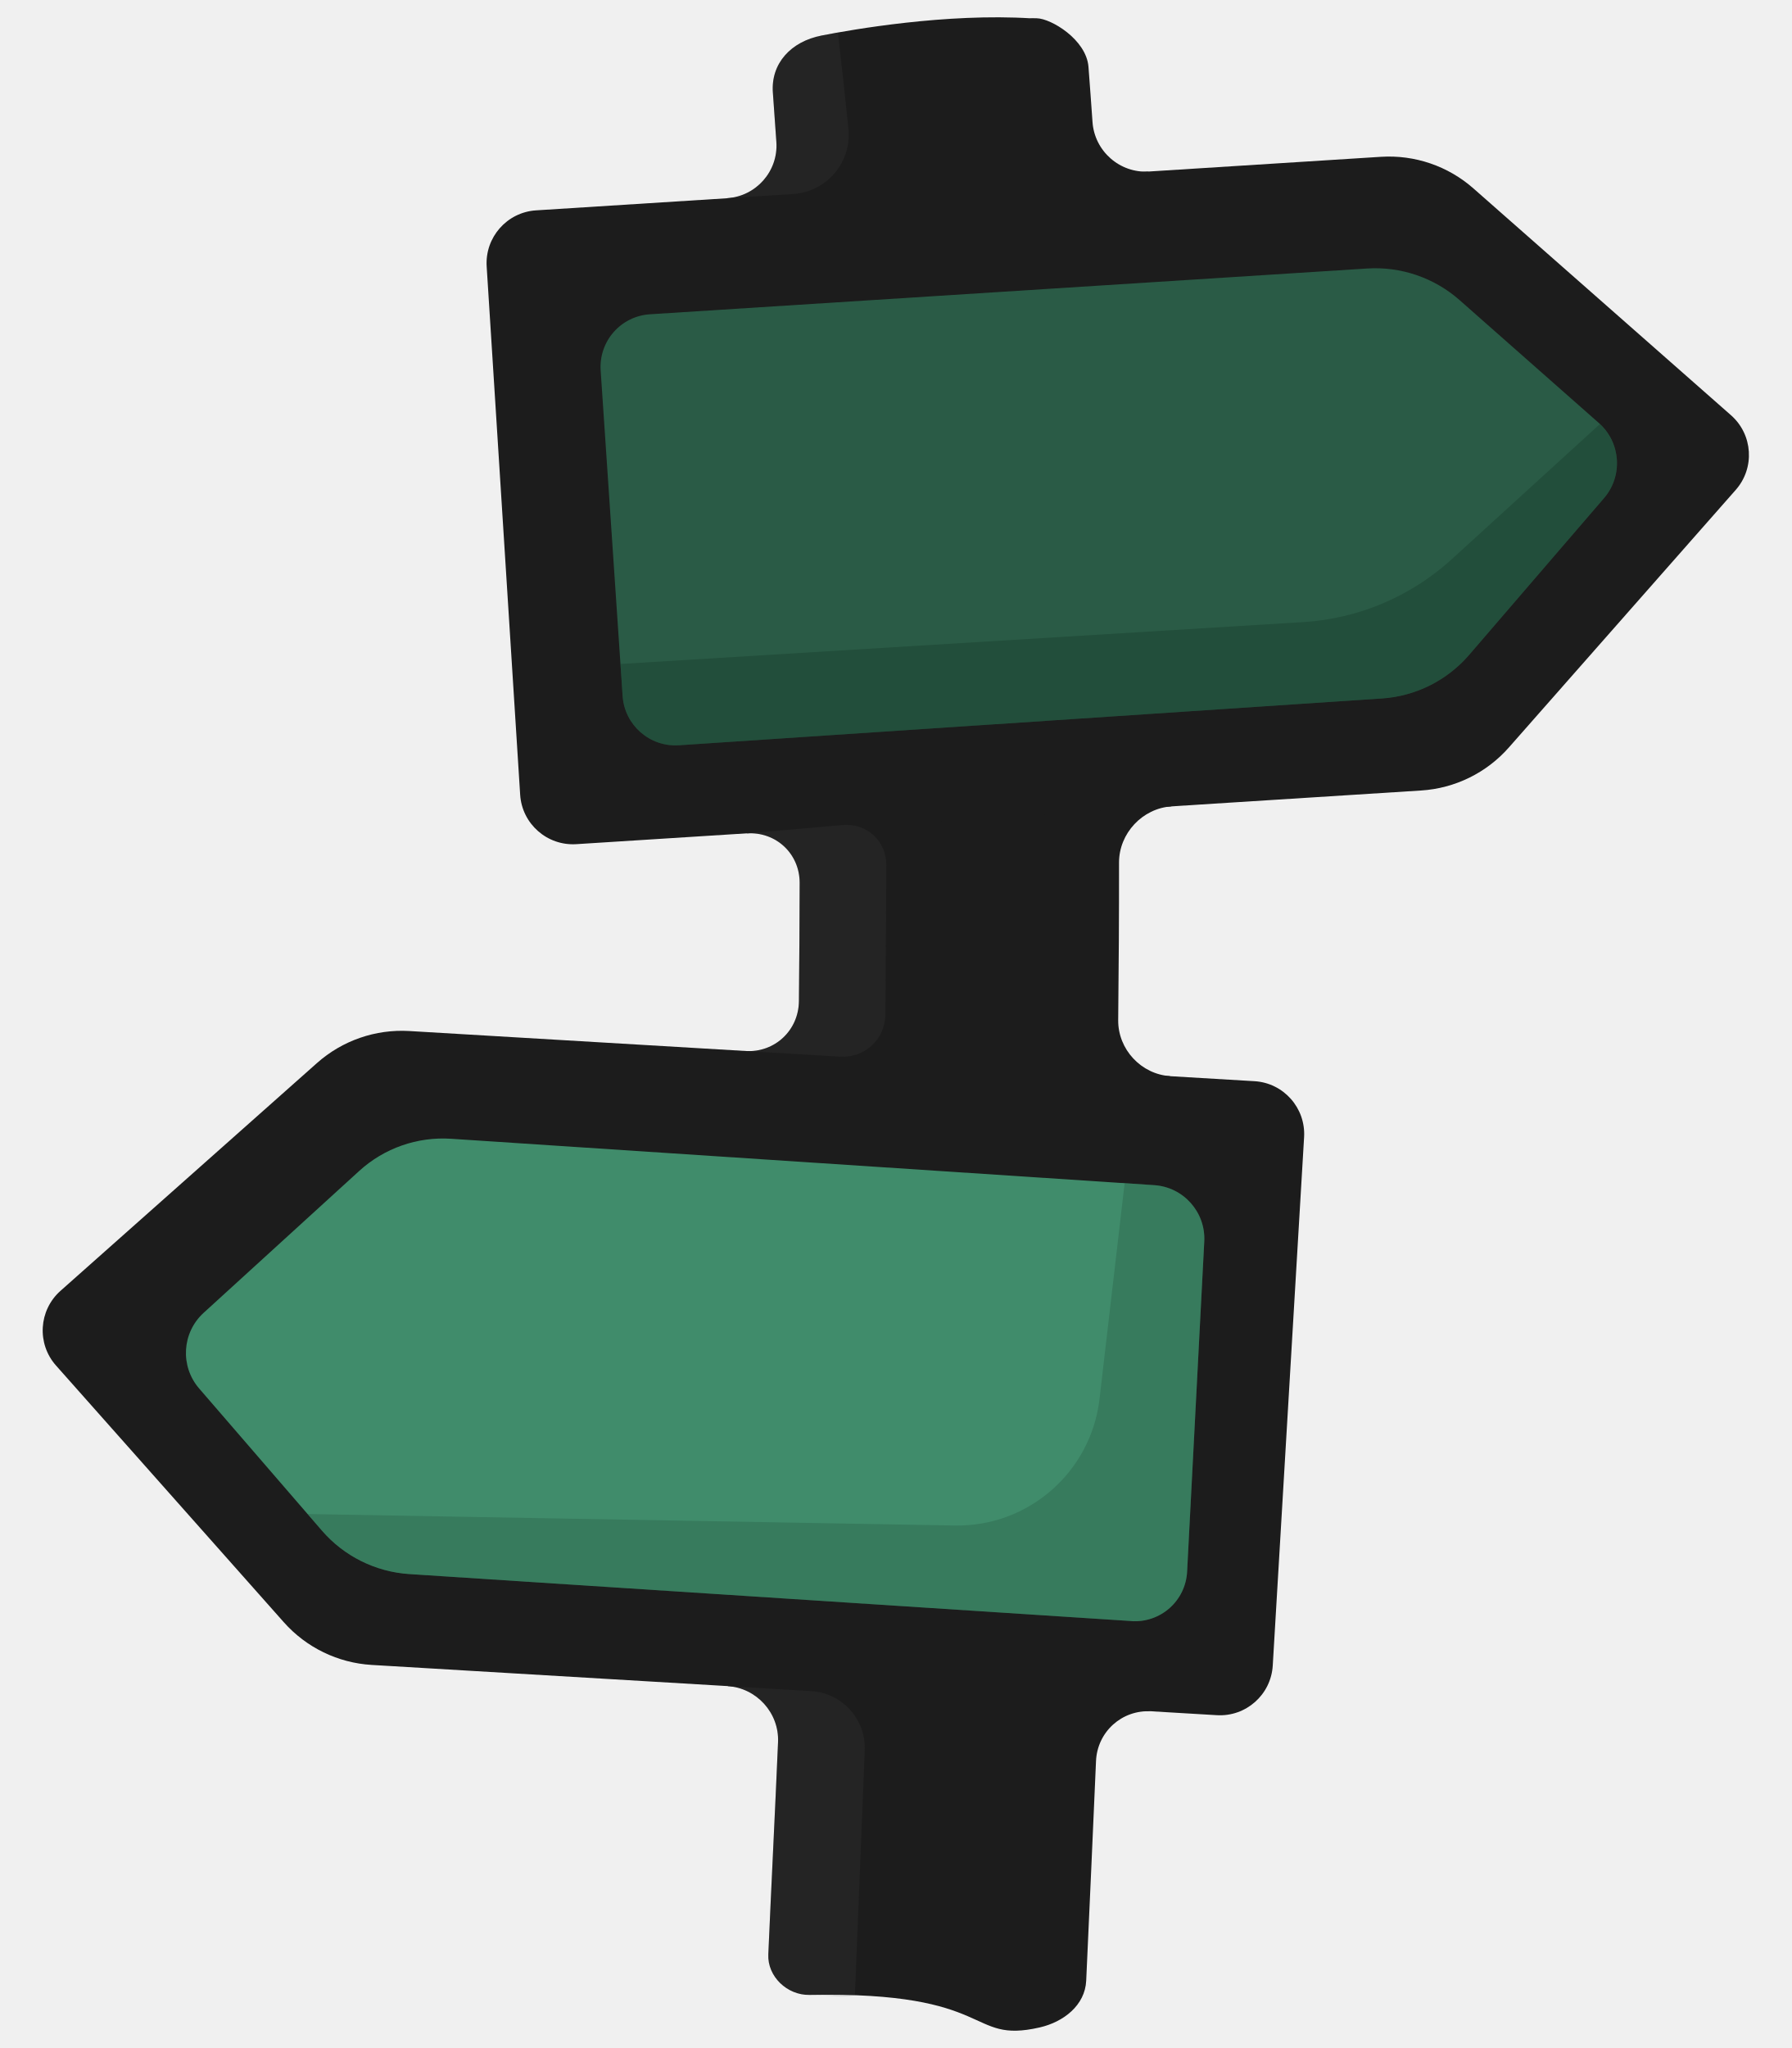
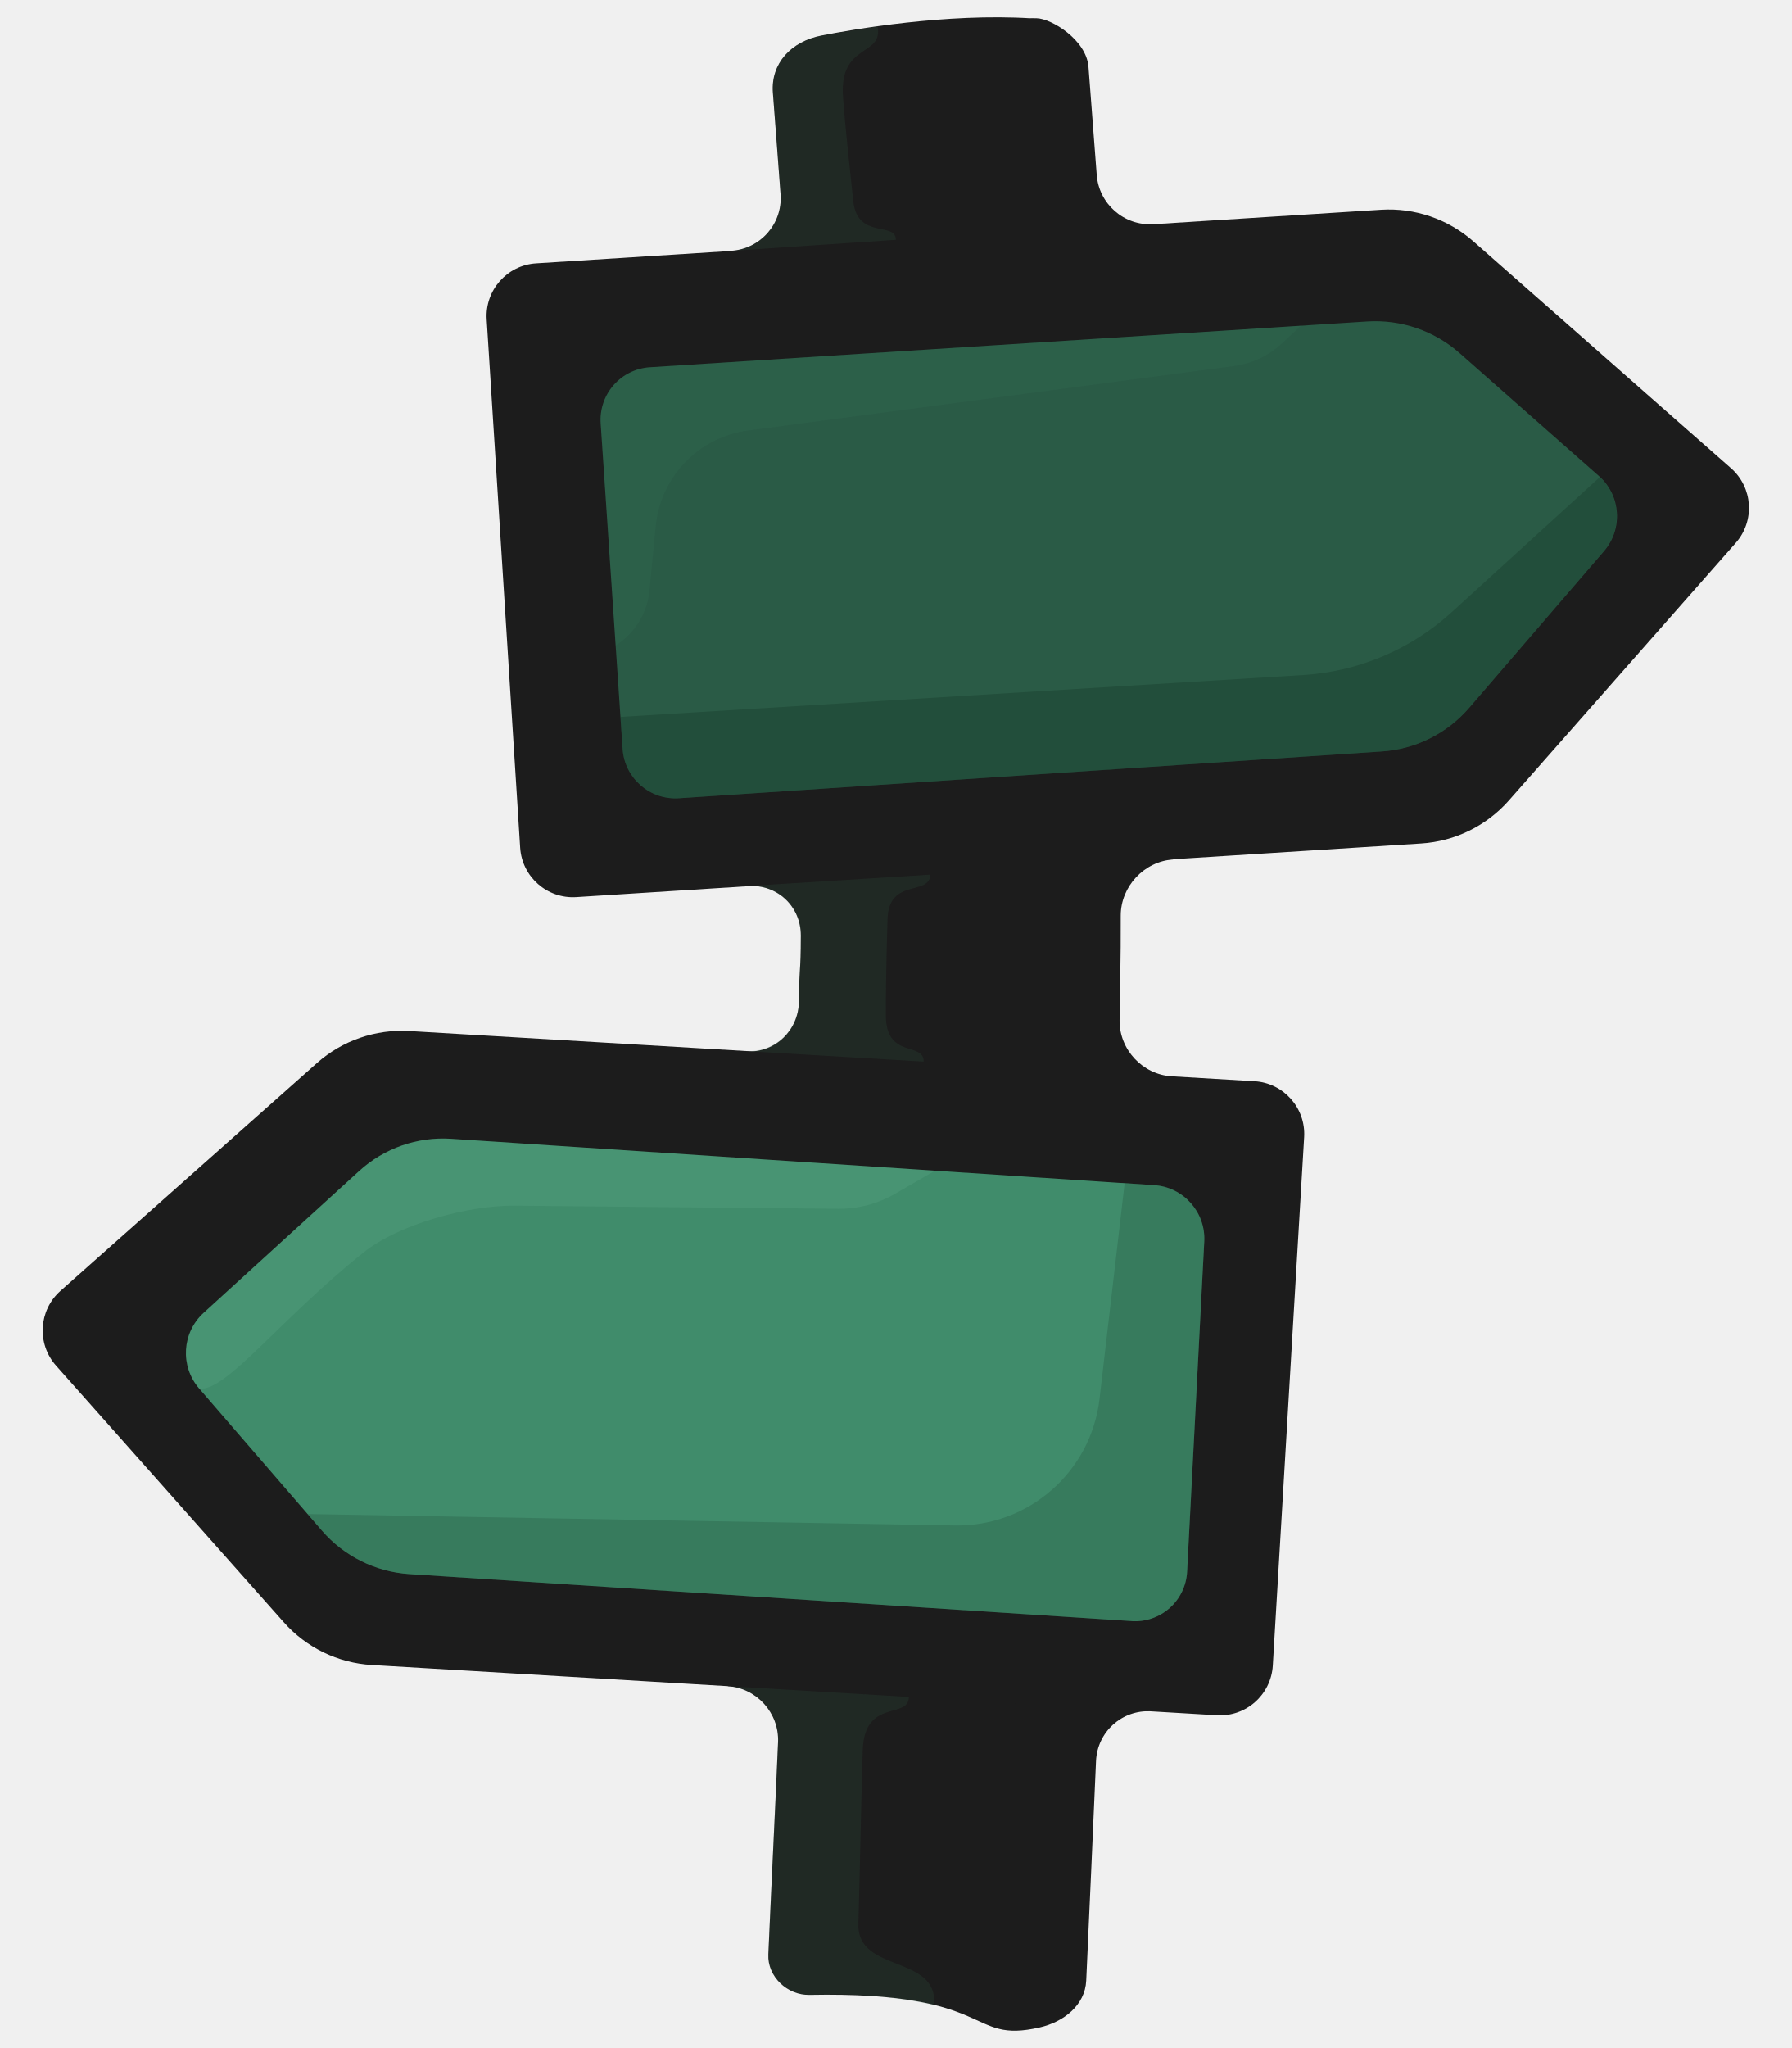
<svg xmlns="http://www.w3.org/2000/svg" width="42" height="48" viewBox="0 0 42 48" version="1.1" id="svg55" shape-rendering="auto">
  <defs id="defs52">
    <filter style="color-interpolation-filters:sRGB" id="filter1" x="-0.116" y="-0.092" width="1.232" height="1.183">
      <feGaussianBlur stdDeviation="1.469" id="feGaussianBlur1" />
    </filter>
  </defs>
  <g id="layer10" style="display:none">
    <path id="rect3-5-5" style="display:inline;opacity:1;mix-blend-mode:normal;fill:#1c1c1c;fill-opacity:0.087;stroke-width:2.765;filter:url(#filter1)" d="m 16.725,6.807 c 7.65e-4,0.11 1.69e-4,0.219 -0.001,0.325 -0.011,0.804 -0.668,1.498 -1.473,1.552 L 12.35,8.876 c -0.829,0.055 -1.48,0.769 -1.453,1.595 l 0.286,8.975 c 0.026,0.826 0.72,1.452 1.549,1.397 l 3.028,-0.2 c 0.66,-0.043 1.18,0.457 1.156,1.118 -0.01,0.289 -0.022,0.577 -0.034,0.865 -0.027,0.647 -0.578,1.14 -1.224,1.101 l -4.439,-0.268 c -0.959,-0.058 -1.9,0.267 -2.615,0.905 l -4.081,3.639 c -0.616,0.55 -0.666,1.498 -0.113,2.117 l 3.664,4.105 c 0.642,0.719 1.541,1.155 2.5,1.213 l 3.387,0.205 c 1.068,0.065 1.849,0.98 1.743,2.045 -0.12,1.197 -0.241,2.393 -0.363,3.589 -0.111,1.09 0.882,1.977 1.978,1.977 l 2.045,0.001 c 1.096,0 1.851,-0.89 1.978,-1.979 0.13,-1.116 0.257,-2.234 0.38,-3.354 0.109,-0.993 1.003,-1.75 2.001,-1.69 l 1.827,0.11 c 0.827,0.05 1.533,-0.579 1.579,-1.406 l 0.482,-8.985 c 0.045,-0.827 -0.59,-1.538 -1.417,-1.588 l -2.185,-0.132 c -0.614,-0.037 -1.086,-0.565 -1.06,-1.179 0.021,-0.499 0.04,-1 0.056,-1.502 0.024,-0.766 0.656,-1.428 1.421,-1.478 l 3.316,-0.219 c 0.961,-0.063 1.871,-0.505 2.529,-1.227 l 3.759,-4.123 c 0.568,-0.623 0.537,-1.572 -0.069,-2.117 L 29.956,8.775 C 29.255,8.143 28.322,7.824 27.361,7.887 L 23.779,8.123 C 23.175,8.162 22.61,7.71 22.503,7.115 22.437,6.743 22.364,6.304 22.305,5.815 22.239,5.264 21.763,4.764 21.205,4.754 19.661,4.728 18.632,5.035 17.566,5.464 17.07,5.664 16.722,6.272 16.725,6.807 Z" transform="matrix(0.7028599,-0.0768553,-0.09188145,0.5456292,17.43021,19.0356)" />
  </g>
-   <g id="layer9" style="display:inline" />
+   <g id="layer9" style="display:inline">
+     <g id="layer1">
+       <path id="path1" style="display:inline;fill:#1c1c1c;fill-opacity:1;stroke-width:3.449" d="m 24.305,0.428 c -0.335,-0.007 -0.083,-0.001 -0.126,0.002 -1.995,-0.126 -4.203,0.262 -4.92,0.402 -0.717,0.14 -1.191,0.654 -1.141,1.337 0.028,0.388 0.155,2.008 0.181,2.394 0.046,0.683 -0.474,1.272 -1.158,1.315 3.554,0.708 6.792,0.284 9.894,-0.625 C 26.352,5.298 25.759,4.778 25.71,4.094 25.679,3.664 25.55,1.999 25.517,1.567 25.467,0.926 24.641,0.435 24.305,0.428 Z M 22.885,19.308 c -1.493,-0.009 -3.196,0.341 -5.349,1.458 0.684,-0.043 1.239,0.475 1.238,1.16 -0.002,0.925 -0.035,0.615 -0.045,1.54 -0.007,0.685 -0.558,1.217 -1.242,1.177 2.825,1.198 6.062,1.598 9.982,0.583 -0.684,-0.041 -1.231,-0.628 -1.223,-1.313 0.013,-1.228 0.029,-1.218 0.027,-2.452 -8.68e-4,-0.685 0.549,-1.274 1.233,-1.318 -1.497,-0.342 -3.305,0.25 -4.61,-0.826 z m -2.135,19.748 c -1.239,-0.013 -2.472,0.122 -3.697,0.463 0.684,0.041 1.216,0.629 1.187,1.313 -0.073,1.708 -0.15,3.187 -0.228,4.973 -0.023,0.521 0.444,0.961 0.966,0.95 4.399,-0.085 3.678,1.154 5.396,0.762 0.561,-0.128 1.064,-0.52 1.09,-1.095 0.079,-1.728 0.156,-3.441 0.23,-5.148 0.03,-0.684 0.607,-1.206 1.291,-1.165 -2.088,-0.595 -4.17,-1.032 -6.236,-1.054 z" />
+     </g>
+     <path style="display:inline;fill:#1c1c1c;stroke:none;stroke-width:0.868;stroke-dasharray:none" d="M 9.596,24.165 C 8.803,24.118 8.024,24.388 7.43,24.915 l -6.013,5.34 c -0.512,0.455 -0.559,1.239 -0.104,1.751 l 5.34,6.016 c 0.527,0.594 1.269,0.954 2.062,1.001 l 19.811,1.178 c 0.684,0.041 1.271,-0.48 1.312,-1.164 l 0.735,-12.384 c 0.041,-0.684 -0.481,-1.271 -1.165,-1.312 l -1.969,-0.117 z" id="rect3-6-7-5" />
+     <path style="display:inline;fill:#408c6b;fill-opacity:1;stroke:none;stroke-width:3.5;stroke-linecap:round;stroke-linejoin:round;stroke-dasharray:none;stroke-opacity:1;paint-order:stroke fill markers" d="M 15.399,9.36 29.055,8.535 a 2.388,2.388 19.27 0 1 1.741,0.609 l 2.637,2.374 a 1.027,1.027 86.232 0 1 0.094,1.43 l -2.582,3.027 a 2.349,2.349 153.531 0 1 -1.647,0.82 L 16.003,17.586 a 1.014,1.014 41.197 0 1 -1.071,-0.938 l -0.458,-6.231 a 0.987,0.987 131.172 0 1 0.925,-1.058 z" id="path14-1" transform="matrix(-1.23062,-0.1549998,0.1549998,-1.23062,44.02669,51.89927)" />
+     <path id="path14-1-8" style="display:inline;opacity:0.107;fill:#8fd6b7;fill-opacity:1;stroke:none;stroke-width:3.5;stroke-linecap:round;stroke-linejoin:round;stroke-dasharray:none;stroke-opacity:1;paint-order:stroke fill markers" d="m 29.299,16.795 c 0.637,-0.038 1.231,-0.334 1.646,-0.82 l 2.583,-3.027 c 0.362,-0.424 0.32,-1.058 -0.095,-1.431 -0.505,-0.012 -1.343,1.481 -2.763,2.941 -0.603,0.62 -1.859,1.133 -2.72,1.233 l -6.072,0.705 a 2.12,2.12 158.062 0 0 -1.039,0.419 l -0.691,0.525 z" transform="matrix(-1.23062,-0.1549998,0.1549998,-1.23062,44.02669,51.89927)" />
+     <path style="display:inline;fill:#1c1c1c;stroke:none;stroke-width:0.868;stroke-dasharray:none" d="m 33.315,19.769 c 0.793,-0.05 1.533,-0.413 2.058,-1.009 l 5.318,-6.036 c 0.453,-0.514 0.403,-1.298 -0.111,-1.75 L 34.541,5.658 C 33.945,5.133 33.165,4.866 32.373,4.916 L 26.936,5.261 17.043,5.888 12.568,6.172 c -0.684,0.043 -1.203,0.633 -1.159,1.316 l 0.785,12.379 c 0.043,0.684 0.633,1.203 1.316,1.159" id="path28" />
+     <path style="display:inline;fill:#2a5b46;fill-opacity:1;stroke:none;stroke-width:3.5;stroke-linecap:round;stroke-linejoin:round;stroke-dasharray:none;stroke-opacity:1;paint-order:stroke fill markers" d="M 15.752,9.695 29.308,8.83 a 2.41,2.41 18.886 0 1 1.748,0.598 l 2.632,2.322 a 1.012,1.012 86.074 0 1 0.097,1.419 L 31.236,16.131 a 2.387,2.387 153.461 0 1 -1.65,0.824 L 16.301,17.839 A 1.001,1.001 41.167 0 1 15.236,16.907 L 14.821,10.756 a 0.996,0.996 131.245 0 1 0.931,-1.061 z" id="path14" transform="matrix(1.240344,0,0,1.240344,-4.302151,-3.417972)" />
+     <path id="path14-2" style="display:inline;fill:#408c6b;fill-opacity:1;stroke:none;stroke-width:4.341;stroke-linecap:round;stroke-linejoin:round;stroke-dasharray:none;stroke-opacity:1;paint-order:stroke fill markers;opacity:0.099" d="M 30.497,7.634 15.235,8.607 c -0.683,0.044 -1.2,0.634 -1.154,1.316 l 0.352,5.203 a 1.712,1.712 120.881 0 0 0.796,-1.331 l 0.142,-1.463 a 2.508,2.508 134.001 0 1 2.166,-2.243 L 28.924,8.579 a 2.05,2.05 154.818 0 0 1.124,-0.528 z" />
+   </g>
  <g id="layer7" style="display:inline">
-     <g id="g1" transform="matrix(1.027605,0,0,1.027605,-3.479985,-0.572734)">
-       <path id="path1" style="display:inline;fill:#1c1c1c;fill-opacity:1;stroke-width:3.356" d="m 27.039,0.974 c -0.326,-0.007 -0.081,-0.001 -0.123,0.002 C 24.975,0.854 22.826,1.231 22.128,1.368 21.431,1.504 20.969,2.004 21.018,2.669 c 0.028,0.378 0.055,0.753 0.08,1.129 0.045,0.665 -0.462,1.238 -1.127,1.28 3.459,0.689 6.61,0.277 9.628,-0.608 C 28.934,4.512 28.357,4.006 28.31,3.341 28.28,2.922 28.251,2.503 28.218,2.082 28.169,1.459 27.365,0.98 27.039,0.974 Z M 25.629,18.146 c -1.453,-0.009 -3.11,0.332 -5.205,1.419 0.665,-0.042 1.206,0.463 1.205,1.129 -0.002,0.9 -0.007,1.799 -0.017,2.699 -0.007,0.667 -0.553,1.176 -1.219,1.136 2.749,1.166 5.88,1.561 9.694,0.573 -0.665,-0.04 -1.198,-0.611 -1.191,-1.278 0.013,-1.195 0.02,-2.392 0.019,-3.593 -8.45e-4,-0.667 0.535,-1.24 1.2,-1.282 -1.457,-0.333 -2.84,-0.793 -4.486,-0.804 z m -2.051,20.418 c -1.206,-0.013 -2.406,0.119 -3.597,0.45 0.665,0.04 1.184,0.612 1.155,1.278 -0.071,1.662 -0.146,3.102 -0.222,4.84 -0.022,0.507 0.432,0.935 0.94,0.925 4.28,-0.083 3.579,1.123 5.251,0.742 0.546,-0.125 1.035,-0.506 1.061,-1.066 0.077,-1.682 0.152,-3.349 0.224,-5.01 0.029,-0.666 0.591,-1.174 1.257,-1.134 -2.032,-0.579 -4.058,-1.004 -6.068,-1.025 z" />
-       <path style="display:inline;fill:#1c1c1c;stroke:none;stroke-width:0.845;stroke-dasharray:none" d="m 12.725,24.073 c -0.771,-0.046 -1.53,0.217 -2.107,0.73 l -5.852,5.196 c -0.498,0.443 -0.544,1.206 -0.101,1.704 l 5.196,5.854 c 0.513,0.578 1.235,0.928 2.006,0.974 l 19.279,1.146 c 0.665,0.04 1.237,-0.468 1.276,-1.133 l 0.715,-12.051 c 0.039,-0.665 -0.468,-1.237 -1.133,-1.276 l -1.916,-0.114 z" id="rect3-6-7-5" />
-       <path style="display:inline;fill:#408c6b;fill-opacity:1;stroke:none;stroke-width:3.5;stroke-linecap:round;stroke-linejoin:round;stroke-dasharray:none;stroke-opacity:1;paint-order:stroke fill markers" d="M 15.399,9.36 29.055,8.535 a 2.388,2.388 19.27 0 1 1.741,0.609 l 2.637,2.374 a 1.027,1.027 86.232 0 1 0.094,1.43 l -2.582,3.027 a 2.349,2.349 153.531 0 1 -1.647,0.82 L 16.003,17.586 a 1.014,1.014 41.197 0 1 -1.071,-0.938 l -0.458,-6.231 a 0.987,0.987 131.172 0 1 0.925,-1.058 z" id="path14-1" transform="matrix(-1.197562,-0.1508361,0.1508361,-1.197562,46.2305,51.06244)" />
-       <path style="display:inline;fill:#1c1c1c;stroke:none;stroke-width:0.845;stroke-dasharray:none" d="m 35.807,18.587 c 0.771,-0.049 1.492,-0.402 2.002,-0.982 l 5.175,-5.874 c 0.441,-0.5 0.392,-1.263 -0.108,-1.703 L 37,4.855 C 36.42,4.344 35.661,4.085 34.889,4.134 l -5.29,0.335 -9.628,0.61 -4.354,0.276 c -0.665,0.042 -1.17,0.616 -1.128,1.281 l 0.764,12.047 c 0.042,0.665 0.616,1.17 1.281,1.128" id="path28" />
-       <path style="display:inline;fill:#2a5b46;fill-opacity:1;stroke:none;stroke-width:3.5;stroke-linecap:round;stroke-linejoin:round;stroke-dasharray:none;stroke-opacity:1;paint-order:stroke fill markers" d="M 15.752,9.695 29.308,8.83 a 2.41,2.41 18.886 0 1 1.748,0.598 l 2.632,2.322 a 1.012,1.012 86.074 0 1 0.097,1.419 L 31.236,16.131 a 2.387,2.387 153.461 0 1 -1.65,0.824 L 16.301,17.839 A 1.001,1.001 41.167 0 1 15.236,16.907 L 14.821,10.756 a 0.996,0.996 131.245 0 1 0.931,-1.061 z" id="path14" transform="matrix(1.207024,0,0,1.207024,-0.8000804,-3.976721)" />
-       <path id="path1-36" style="display:inline;fill:#575757;fill-opacity:0.147;stroke-width:2.781" d="m 40.096,4.289 c -0.103,0.018 -0.239,0.041 -0.309,0.055 -0.578,0.113 -0.96,0.527 -0.92,1.078 0.023,0.313 0.045,0.624 0.066,0.936 C 38.971,6.908 38.551,7.383 38,7.418 l 1.24,-0.078 c 0.645,-0.041 1.121,-0.596 1.055,-1.239 C 40.233,5.497 40.167,4.894 40.096,4.289 Z M 38.375,19.42 c 0.551,-0.035 0.999,0.383 0.998,0.936 -0.001,0.745 -0.006,1.491 -0.014,2.236 -0.006,0.552 -0.458,0.974 -1.01,0.941 l 1.788,0.106 c 0.47,0.028 0.854,-0.331 0.858,-0.802 0.007,-0.932 0.013,-2.06 0.017,-2.812 0.002,-0.461 -0.369,-0.803 -0.828,-0.763 z m -0.367,16.113 c 0.551,0.033 0.981,0.507 0.957,1.059 -0.059,1.377 -0.121,2.57 -0.184,4.01 -0.018,0.42 0.358,0.769 0.779,0.766 0.336,-0.003 0.592,0.068 0.858,0.006 0.058,-1.468 0.125,-3.101 0.186,-4.632 0.023,-0.581 -0.429,-1.08 -1.009,-1.114 z" transform="matrix(1.207024,0,0,1.207024,-25.89559,-3.875483)" />
-       <path id="path14-1-7" clip-path="none" mask="none" style="display:inline;fill:#1a4231;fill-opacity:0.231;stroke:none;stroke-width:4.225;stroke-linecap:round;stroke-linejoin:round;stroke-dasharray:none;stroke-opacity:1;paint-order:stroke fill markers" d="m 29.043,27.543 -0.573,4.922 a 3.265,3.265 0 0 1 -3.3,2.886 l -14.765,-0.262 0.325,0.377 a 2.882,2.882 0 0 0 1.992,0.992 l 16.479,1.073 a 1.191,1.191 0 0 0 1.268,-1.127 l 0.391,-7.532 a 1.224,1.224 0 0 0 -1.141,-1.285 z" />
-       <path id="path14-11" clip-path="none" style="display:inline;fill:#133426;fill-opacity:0.326;stroke:none;stroke-width:4.225;stroke-linecap:round;stroke-linejoin:round;stroke-dasharray:none;stroke-opacity:1;paint-order:stroke fill markers" d="m 39.885,10.229 -3.378,3.081 a 5.537,5.537 0 0 1 -3.39,1.436 l -15.576,0.955 0.05,0.731 a 1.208,1.208 0 0 0 1.285,1.125 L 34.911,16.488 A 2.881,2.881 0 0 0 36.903,15.493 l 3.076,-3.574 a 1.222,1.222 0 0 0 -0.094,-1.69 z" />
-     </g>
+     <path id="path1-36" style="display:none;fill:#575757;fill-opacity:0.264;stroke-width:2.781" d="m 40.096,4.289 c -0.103,0.018 -0.239,0.041 -0.309,0.055 -0.578,0.113 -0.96,0.527 -0.92,1.078 0.023,0.313 0.125,1.619 0.146,1.93 0.037,0.551 -0.382,1.026 -0.934,1.061 l 1.24,-0.078 C 39.965,8.294 40.44,7.739 40.38,7.095 40.288,6.121 40.176,4.971 40.096,4.289 Z M 38.397,20.415 c 0.551,-0.035 0.999,0.383 0.998,0.936 -0.001,0.745 -0.028,0.496 -0.036,1.241 -0.006,0.552 -0.458,0.974 -1.01,0.941 l 1.788,0.106 c 0.47,0.028 0.854,-0.331 0.861,-0.802 0.009,-0.651 0.019,-1.316 0.027,-1.817 0.007,-0.461 -0.359,-0.803 -0.818,-0.763 z m -0.39,15.118 c 0.551,0.033 0.981,0.507 0.957,1.059 -0.059,1.377 -0.121,2.57 -0.184,4.01 -0.018,0.42 0.358,0.769 0.779,0.766 0.336,-0.003 0.592,0.068 0.858,0.006 0.058,-1.468 0.125,-3.101 0.186,-4.632 0.023,-0.581 -0.429,-1.08 -1.009,-1.114 z" transform="matrix(1.240344,0,0,1.240344,-30.09041,-4.555199)" />
+     <path id="path14-1-7" clip-path="none" mask="none" style="display:inline;fill:#1a4231;fill-opacity:0.231;stroke:none;stroke-width:4.341;stroke-linecap:round;stroke-linejoin:round;stroke-dasharray:none;stroke-opacity:1;paint-order:stroke fill markers" d="M 26.365,27.73 25.776,32.788 a 3.355,3.355 0 0 1 -3.392,2.965 L 7.212,35.485 7.546,35.872 a 2.961,2.961 0 0 0 2.047,1.02 l 16.934,1.102 a 1.224,1.224 0 0 0 1.303,-1.158 l 0.402,-7.74 a 1.258,1.258 0 0 0 -1.173,-1.32 z" />
+     <path id="path14-11" clip-path="none" style="display:inline;fill:#133426;fill-opacity:0.326;stroke:none;stroke-width:4.341;stroke-linecap:round;stroke-linejoin:round;stroke-dasharray:none;stroke-opacity:1;paint-order:stroke fill markers" d="m 37.506,11.18 -3.472,3.166 a 5.69,5.69 0 0 1 -3.484,1.475 l -16.006,0.981 0.051,0.751 a 1.242,1.242 0 0 0 1.32,1.156 l 16.478,-1.097 a 2.96,2.96 0 0 0 2.047,-1.022 l 3.161,-3.673 a 1.255,1.255 0 0 0 -0.097,-1.737 z" />
+     <path id="path2" style="display:inline;fill:#315e47;fill-opacity:0.206;stroke-width:2.781" d="m 40.846,4.169 c -0.103,0.018 -0.988,0.162 -1.058,0.175 -0.578,0.113 -0.96,0.527 -0.92,1.078 0.023,0.313 0.125,1.619 0.146,1.93 0.037,0.551 -0.382,1.026 -0.934,1.061 l 3.111,-0.209 c 0,-0.354 -0.734,0.003 -0.806,-0.742 -0.036,-0.372 -0.149,-1.329 -0.193,-1.968 -0.07,-1.015 0.767,-0.749 0.654,-1.325 z M 38.397,20.415 c 0.551,-0.035 0.999,0.383 0.998,0.936 -0.001,0.745 -0.028,0.496 -0.036,1.241 -0.006,0.552 -0.458,0.974 -1.01,0.941 1.363,0.081 2.005,0.118 3.368,0.199 0.003,-0.382 -0.713,-0.042 -0.715,-0.876 -0.001,-0.833 0.032,-1.809 0.032,-1.809 0.019,-0.797 0.794,-0.433 0.808,-0.847 -1.464,0.093 -1.918,0.12 -3.445,0.215 z m -0.39,15.118 c 0.59,0.035 0.981,0.507 0.957,1.059 -0.059,1.377 -0.121,2.57 -0.184,4.01 -0.018,0.42 0.358,0.769 0.779,0.766 0.336,-0.003 1.088,-0.072 2.356,0.19 0.08,-0.954 -1.46,-0.601 -1.432,-1.528 0.028,-0.927 0.063,-2.817 0.083,-3.301 0.039,-0.968 0.869,-0.564 0.871,-0.991 z" transform="matrix(1.240344,0,0,1.240344,-30.09041,-4.555199)" />
  </g>
  <g id="layer3" style="display:none">
    <circle style="opacity:0.594;fill:none;stroke:#cec3ff;stroke-width:0.1;stroke-linecap:round;stroke-linejoin:round;stroke-miterlimit:4;stroke-dasharray:none;stroke-dashoffset:0;stroke-opacity:1;image-rendering:auto;stop-color:#000000" id="path1371" cx="24" cy="24" r="24" />
    <ellipse style="display:inline;opacity:0.25;fill:none;stroke:#cec3ff;stroke-width:0.1;stroke-linecap:round;stroke-linejoin:round;stroke-miterlimit:4;stroke-dasharray:none;stroke-dashoffset:0;stroke-opacity:1;stop-color:#000000" id="path1371-7" cx="24" cy="24" rx="16.501" ry="16.5" />
    <ellipse style="display:inline;opacity:0.594;fill:none;stroke:#b3a3ff;stroke-width:0.19;stroke-linecap:round;stroke-linejoin:round;stroke-miterlimit:4;stroke-dasharray:none;stroke-dashoffset:0;stroke-opacity:1;stop-color:#000000" id="path1371-3" cx="24" cy="24" rx="19.5" ry="19.495" />
    <path style="opacity:0.594;fill:none;stroke:#b3a3ff;stroke-width:0.1;stroke-linecap:round;stroke-linejoin:round;stroke-miterlimit:4;stroke-dasharray:none;stroke-dashoffset:0;stroke-opacity:1;stop-color:#000000" d="M 0,0 C 48,48 48,48 48,48" id="path3612" />
    <path style="opacity:0.594;fill:none;stroke:#b3a3ff;stroke-width:0.1;stroke-linecap:round;stroke-linejoin:round;stroke-miterlimit:4;stroke-dasharray:none;stroke-dashoffset:0;stroke-opacity:1;stop-color:#000000" d="M 48,0 C 0,48 0,48 0,48" id="path3614" />
  </g>
  <g id="layer4" style="display:none">
    <path id="rect4286" style="opacity:1;fill:#ecf8e3;fill-opacity:1;stroke:none;stroke-width:0.2;stroke-linecap:round;stroke-linejoin:round;stroke-miterlimit:4;stroke-dasharray:none;stroke-dashoffset:0;stroke-opacity:1;stop-color:#000000" d="M 0,0 V 48 H 48 V 0 Z M 24,4.505 C 35.017,4.505 43.5,12.983 43.5,24 43.5,35.017 35.017,43.495 24,43.495 12.983,43.495 4.5,35.017 4.5,24 4.5,12.983 12.983,4.505 24,4.505 Z" />
  </g>
-   <g id="layer2" style="display:inline" />
+   <g id="layer2" style="display:inline">
+     <rect style="display:inline;fill:#ffffff;fill-opacity:0.571;stroke:none;stroke-width:1.7;stroke-linecap:round;stroke-linejoin:round;stroke-dasharray:none;stroke-opacity:1" id="rect12" width="51.314" height="52.854" x="-105.193" y="78.74" rx="0.56" ry="1.416" />
+     <path id="rect3-1" style="display:inline;fill:#1c1c1c;stroke-width:2.765" d="m -56.512,20.881 2.044,-0.036 c 1.096,-0.02 1.888,0.854 2.013,1.942 1.415,12.245 0.5,23.428 -0.593,34.528 -0.107,1.09 -0.846,1.993 -1.941,2.013 l -2.044,0.036 c -1.096,0.019 -2.104,-0.85 -2.013,-1.942 0.927,-11.142 1.937,-22.234 0.593,-34.528 -0.119,-1.089 0.846,-1.993 1.941,-2.013 z" />
+     <path style="display:inline;fill:#1c1c1c;fill-opacity:1;stroke:none;stroke-width:2.781;-inkscape-stroke:none" d="m 13.5,20 h 15 a 3.621,3.621 157.5 0 0 2.561,-1.061 l 3.879,-3.879 a 1.5,1.5 90 0 0 0,-2.121 L 31.061,9.061 A 3.621,3.621 22.5 0 0 28.5,8 h -15 A 1.5,1.5 135 0 0 12,9.5 v 9 a 1.5,1.5 45 0 0 1.5,1.5 z" id="path1-0" transform="matrix(0.9993298,-0.08382873,0.04995546,0.9964802,-76.51923,18.24105)" />
+     <path id="path8-6" style="display:inline;fill:#2a5b46;fill-opacity:1;stroke:none;stroke-width:2.781;-inkscape-stroke:none" d="m 13.414,11.489 c 0.003,1.982 0.006,3.965 0.009,5.947 8.16e-4,0.552 0.447,0.961 0.998,0.914 4.228,-0.361 8.462,-0.68 12.686,-1.072 0.55,-0.051 1.443,-0.223 1.864,-0.575 0.351,-0.292 0.648,-0.662 0.95,-1.021 0.355,-0.421 0.987,-1.055 1.362,-1.46 l 0.697,-0.752 c 0.375,-0.405 0.341,-1.026 -0.066,-1.399 -0.747,-0.684 -1.477,-1.393 -2.249,-2.044 -0.42,-0.355 -1.215,-0.754 -1.765,-0.752 -0.453,0.002 -0.914,0.069 -1.372,0.125 -0.547,0.067 -1.441,0.113 -1.992,0.159 L 14.409,10.406 c -0.55,0.046 -0.996,0.531 -0.995,1.083 z" transform="matrix(1,0,0.07764255,1,-76.32459,16.2231)" />
+     <path style="display:inline;fill:#1c1c1c;fill-opacity:1;stroke:none;stroke-width:2.781;-inkscape-stroke:none" d="m 13.5,20 h 15 a 3.621,3.621 157.5 0 0 2.561,-1.061 l 3.879,-3.879 a 1.5,1.5 90 0 0 0,-2.121 L 31.061,9.061 A 3.621,3.621 22.5 0 0 28.5,8 h -15 A 1.5,1.5 135 0 0 12,9.5 v 9 a 1.5,1.5 45 0 0 1.5,1.5 z" id="path1-7-32" transform="matrix(-0.9993972,-0.04242739,0.03541783,-0.9990995,-35.72102,60.87297)" />
+     <path id="path1-7-3-0" style="display:inline;fill:#408c6b;fill-opacity:1;stroke:none;stroke-width:2.781;-inkscape-stroke:none" d="m 26.413,24.514 c -2.897,-0.25 -7.082,-0.346 -10.727,-0.438 -1.104,-0.028 -2.901,0.223 -3.645,1.008 -0.453,0.478 -1.505,1.448 -2.303,2.211 -0.292,0.279 0.101,1.142 0.857,1.947 0.346,0.369 0.691,0.738 1.042,1.1 0.767,0.791 2.298,1.709 3.392,1.71 0.749,8.03e-4 2.251,0.087 3.354,0.133 l 8.015,0.34 a 1.918,1.918 136.224 0 0 1.999,-1.915 l 0.001,-3.863 c 4e-4,-1.105 -0.885,-2.137 -1.985,-2.232 z" transform="matrix(1,0,-0.0424376,1,-76.13722,17.49806)" />
+     <g id="g7" transform="translate(-165.7646,-107.6796)" style="display:inline">
+       <path id="rect3-6-7-5-6" style="display:inline;fill:#1c1c1c;stroke-width:2.781" d="m 111.742,78.778 -5.959,0.484 c 0.079,0.985 0.146,1.96 0.207,2.932 l -5.604,0.355 0.76,11.977 5.219,-0.332 c 0.004,1.412 -0.006,2.824 -0.025,4.236 l -8.35,-0.496 -6.344,5.633 5.633,6.346 8.719,0.518 c -0.081,2.086 -0.167,4.19 -0.256,6.348 h 6 c 0.093,-2.017 0.183,-4.009 0.268,-5.99 l 3.238,0.193 0.711,-11.98 -3.584,-0.213 c 0.023,-1.653 0.034,-3.311 0.023,-4.977 l 6.711,-0.426 5.609,-6.367 -6.369,-5.607 -6.379,0.404 c -0.068,-1.006 -0.141,-2.016 -0.229,-3.037 z" />
+     </g>
+     <g id="g8" transform="translate(-223.4056,65.73333)" style="display:inline">
+       <path id="rect3-6-7-5-0" style="display:inline;fill:#1c1c1c;stroke-width:2.781" d="m 124.423,-47.009 5.959,-0.484 c 1.134,13.306 0.593,25.204 0,38 h -6 c 0.537,-13.113 1.07,-24.673 0.041,-37.516 z" />
+       <path style="display:inline;fill:#1c1c1c;fill-opacity:1;stroke:none;stroke-width:2.781;-inkscape-stroke:none" d="m 119.785,-31.745 17.964,-1.139 5.608,-6.368 -6.368,-5.608 -17.964,1.139 z" id="path1-2-6-7" />
+       <path style="display:inline;fill:#1c1c1c;fill-opacity:1;stroke:none;stroke-width:2.781;-inkscape-stroke:none" d="m 134.599,-27.27 -17.968,-1.067 -6.345,5.634 5.634,6.345 17.968,1.067 z" id="path1-7-6-5-8" />
+     </g>
+     <path id="rect3-6-7-5-2" style="display:inline;fill:#8fd6b7;stroke:#1c1c1c;stroke-width:1.7;stroke-linecap:round;stroke-linejoin:round;stroke-dasharray:none;stroke-opacity:1" d="m -83.469,86.795 5.959,-0.484 c 1.134,13.306 0.593,25.204 0,38 h -6 c 0.537,-13.113 1.07,-24.673 0.041,-37.516 z" />
+     <path style="display:inline;fill:#2a5b46;fill-opacity:1;stroke:#1c1c1c;stroke-width:1.7;stroke-linecap:round;stroke-linejoin:round;stroke-dasharray:none;stroke-opacity:1" d="m -86.643,101.218 15.659,-0.993 4.889,-5.551 -5.551,-4.889 -15.659,0.993 z" id="path1-2-6-5" />
+     <path style="display:inline;fill:#408c6b;fill-opacity:1;stroke:#1c1c1c;stroke-width:1.7;stroke-linecap:round;stroke-linejoin:round;stroke-dasharray:none;stroke-opacity:1" d="m -74.548,107.098 -16.112,-0.957 -5.69,5.052 5.052,5.69 16.112,0.957 z" id="path1-7-6-5-4" />
+     <g id="g6" transform="translate(-2e-6,24)" style="display:inline">
+       <rect style="display:inline;fill:#1c1c1c;fill-opacity:1;stroke:none;stroke-width:2.781;-inkscape-stroke:none" id="rect3-6-7-6" width="6" height="39" x="-97.622" y="-48.303" ry="0.424" />
+       <path style="display:inline;fill:#1c1c1c;fill-opacity:1;stroke:none;stroke-width:2.781;-inkscape-stroke:none" d="m -102.622,-32.303 h 18 l 6,-6 -6,-6 h -18 z" id="path1-2-6-9" />
+       <path style="display:inline;fill:#1c1c1c;fill-opacity:1;stroke:none;stroke-width:2.781;-inkscape-stroke:none" d="m -86.622,-28.303 h -18 l -6,6 6,6 h 18 z" id="path1-7-6-5-3" />
+     </g>
+     <path style="display:inline;fill:#112119;fill-opacity:0.571;stroke:none;stroke-width:1.7;stroke-linecap:round;stroke-linejoin:round;stroke-dasharray:none;stroke-opacity:1" d="m -73.393,90.719 1.495,-0.048 4.559,4.068 -3.99,4.686 -1.792,0.126 3.883,-4.454 z" id="path11" />
+     <path style="display:inline;fill:#112119;fill-opacity:0.571;stroke:none;stroke-width:1.7;stroke-linecap:round;stroke-linejoin:round;stroke-dasharray:none;stroke-opacity:1" d="m -75.487,107.919 -0.496,9.057 -1.895,-0.099 0.699,-9.083 z" id="path12" />
+     <path style="display:inline;fill:#4db286;fill-opacity:0.571;stroke:none;stroke-width:1.7;stroke-linecap:round;stroke-linejoin:round;stroke-dasharray:none;stroke-opacity:1" d="m -78.101,118.507 -0.06,1.222 -4.29,-0.301 0.044,-1.211 z" id="path12-7-4" />
+     <path style="display:inline;fill:#4db286;fill-opacity:0.571;stroke:none;stroke-width:1.7;stroke-linecap:round;stroke-linejoin:round;stroke-dasharray:none;stroke-opacity:1" d="m -82.041,102.979 0.021,-1.212 4.324,-0.259 0.029,1.195 z" id="path12-7-4-4" />
+     <path id="rect3-6-7-5-0-7" style="display:none;opacity:0.453;fill:none;stroke:#2673bf;stroke-width:0.247;stroke-dasharray:none" d="m 18.071,1.005 7.351,-0.597 c 1.399,16.413 0.731,31.091 0,46.874 H 18.02 C 18.683,31.107 19.34,16.847 18.071,1.005 Z" />
+     <g id="g1" transform="translate(-98.79802,85.20153)">
+       <path id="path1-2" style="display:inline;fill:#1c1c1c;fill-opacity:1;stroke-width:3.449" d="m 76.305,5.153 c -0.335,-0.007 -0.083,-0.001 -0.126,0.002 -1.995,-0.126 -4.203,0.262 -4.92,0.402 -0.717,0.14 -1.191,0.654 -1.141,1.337 0.028,0.388 0.056,0.774 0.082,1.16 0.046,0.683 -0.474,1.272 -1.158,1.315 3.554,0.708 6.792,0.284 9.894,-0.625 C 78.253,8.789 77.66,8.268 77.611,7.585 77.58,7.155 77.55,6.724 77.517,6.291 77.467,5.651 76.641,5.16 76.305,5.153 Z M 74.857,22.799 c -1.493,-0.009 -3.196,0.341 -5.349,1.458 0.684,-0.043 1.239,0.475 1.238,1.16 -0.002,0.925 -0.007,1.849 -0.017,2.774 -0.007,0.685 -0.569,1.208 -1.252,1.168 2.825,1.198 6.042,1.604 9.962,0.589 -0.684,-0.041 -1.231,-0.628 -1.223,-1.313 0.013,-1.228 0.021,-2.458 0.019,-3.692 -8.68e-4,-0.685 0.549,-1.274 1.233,-1.318 -1.497,-0.342 -2.918,-0.815 -4.61,-0.826 z m -2.108,20.982 c -1.239,-0.013 -2.472,0.122 -3.697,0.463 0.684,0.041 1.216,0.629 1.187,1.313 -0.073,1.708 -0.15,3.187 -0.228,4.973 -0.023,0.521 0.444,0.961 0.966,0.95 4.399,-0.085 3.678,1.154 5.396,0.762 0.561,-0.128 1.064,-0.52 1.09,-1.095 0.079,-1.728 0.156,-3.441 0.23,-5.148 0.03,-0.684 0.607,-1.206 1.291,-1.165 -2.088,-0.595 -4.17,-1.032 -6.236,-1.054 z" />
+       <path style="display:inline;fill:#1c1c1c;stroke:none;stroke-width:0.868;stroke-dasharray:none" d="m 61.596,28.89 c -0.793,-0.047 -1.572,0.223 -2.166,0.75 l -6.013,5.34 c -0.512,0.455 -0.559,1.239 -0.104,1.751 l 5.34,6.016 c 0.527,0.594 1.269,0.954 2.062,1.001 l 19.811,1.178 c 0.684,0.041 1.271,-0.48 1.312,-1.164 L 82.572,31.377 c 0.041,-0.684 -0.481,-1.271 -1.165,-1.312 l -1.969,-0.117 z" id="rect3-6-7-5-9" />
+       <path style="display:inline;fill:#408c6b;fill-opacity:1;stroke:none;stroke-width:3.5;stroke-linecap:round;stroke-linejoin:round;stroke-dasharray:none;stroke-opacity:1;paint-order:stroke fill markers" d="M 15.399,9.36 29.055,8.535 a 2.388,2.388 19.27 0 1 1.741,0.609 l 2.637,2.374 a 1.027,1.027 86.232 0 1 0.094,1.43 l -2.582,3.027 a 2.349,2.349 153.531 0 1 -1.647,0.82 L 16.003,17.586 a 1.014,1.014 41.197 0 1 -1.071,-0.938 l -0.458,-6.231 a 0.987,0.987 131.172 0 1 0.925,-1.058 z" id="path14-1-1" transform="matrix(-1.23062,-0.1549998,0.1549998,-1.23062,96.02669,56.62412)" />
+       <path style="display:inline;fill:#1c1c1c;stroke:none;stroke-width:0.868;stroke-dasharray:none" d="m 85.315,23.253 c 0.793,-0.05 1.533,-0.413 2.058,-1.009 l 5.318,-6.036 c 0.453,-0.514 0.403,-1.298 -0.111,-1.75 L 86.541,9.141 C 85.945,8.616 85.165,8.35 84.373,8.4 L 78.936,8.745 69.043,9.371 64.568,9.655 c -0.684,0.043 -1.203,0.633 -1.159,1.316 l 0.785,12.379 c 0.043,0.684 0.633,1.203 1.316,1.159" id="path28-2" />
+       <path style="display:inline;fill:#2a5b46;fill-opacity:1;stroke:none;stroke-width:3.5;stroke-linecap:round;stroke-linejoin:round;stroke-dasharray:none;stroke-opacity:1;paint-order:stroke fill markers" d="M 15.752,9.695 29.308,8.83 a 2.41,2.41 18.886 0 1 1.748,0.598 l 2.632,2.322 a 1.012,1.012 86.074 0 1 0.097,1.419 L 31.236,16.131 a 2.387,2.387 153.461 0 1 -1.65,0.824 L 16.301,17.839 A 1.001,1.001 41.167 0 1 15.236,16.907 L 14.821,10.756 a 0.996,0.996 131.245 0 1 0.931,-1.061 z" id="path14-7" transform="matrix(1.240344,0,0,1.240344,47.69785,0.0656241)" />
+       <path id="path1-36-0" style="display:inline;fill:#575757;fill-opacity:0.264;stroke-width:2.781" d="m 40.096,4.289 c -0.103,0.018 -0.239,0.041 -0.309,0.055 -0.578,0.113 -0.96,0.527 -0.92,1.078 0.023,0.313 0.045,0.624 0.066,0.936 C 38.971,6.908 38.551,7.383 38,7.418 l 1.24,-0.078 c 0.645,-0.041 1.121,-0.596 1.055,-1.239 C 40.233,5.497 40.167,4.894 40.096,4.289 Z M 38.375,19.42 c 0.551,-0.035 0.999,0.383 0.998,0.936 -0.001,0.745 -0.006,1.491 -0.014,2.236 -0.006,0.552 -0.458,0.974 -1.01,0.941 l 1.788,0.106 c 0.47,0.028 0.854,-0.331 0.858,-0.802 0.007,-0.932 0.013,-2.06 0.017,-2.812 0.002,-0.461 -0.369,-0.803 -0.828,-0.763 z m -0.367,16.113 c 0.551,0.033 0.981,0.507 0.957,1.059 -0.059,1.377 -0.121,2.57 -0.184,4.01 -0.018,0.42 0.358,0.769 0.779,0.766 0.336,-0.003 0.592,0.068 0.858,0.006 0.058,-1.468 0.125,-3.101 0.186,-4.632 0.023,-0.581 -0.429,-1.08 -1.009,-1.114 z" transform="matrix(1.240344,0,0,1.240344,21.90959,0.1696566)" />
+       <path id="path14-1-7-9" clip-path="none" mask="none" style="display:inline;fill:#1a4231;fill-opacity:0.231;stroke:none;stroke-width:4.341;stroke-linecap:round;stroke-linejoin:round;stroke-dasharray:none;stroke-opacity:1;paint-order:stroke fill markers" d="M 78.365,32.455 77.776,37.513 a 3.355,3.355 0 0 1 -3.392,2.965 l -15.172,-0.269 0.334,0.388 a 2.961,2.961 0 0 0 2.047,1.02 l 16.934,1.102 a 1.224,1.224 0 0 0 1.303,-1.158 l 0.402,-7.74 a 1.258,1.258 0 0 0 -1.173,-1.32 z" />
+       <path id="path14-11-3" clip-path="none" style="display:inline;fill:#133426;fill-opacity:0.326;stroke:none;stroke-width:4.341;stroke-linecap:round;stroke-linejoin:round;stroke-dasharray:none;stroke-opacity:1;paint-order:stroke fill markers" d="m 89.506,14.664 -3.472,3.166 a 5.69,5.69 0 0 1 -3.484,1.475 l -16.006,0.981 0.051,0.751 a 1.242,1.242 0 0 0 1.32,1.156 l 16.478,-1.097 a 2.96,2.96 0 0 0 2.047,-1.022 l 3.161,-3.673 a 1.255,1.255 0 0 0 -0.097,-1.737 z" />
+     </g>
+   </g>
+   <g id="layer5" style="display:none">
+     <path style="display:inline;opacity:0.453;fill:none;fill-opacity:0.264;stroke:#2673bf;stroke-width:0.2;stroke-dasharray:none;stroke-opacity:0.896;paint-order:stroke fill markers" d="M 12.568,6.172 32.373,4.916" id="path5" />
+     <path style="display:inline;opacity:0.453;fill:none;fill-opacity:0.264;stroke:#2673bf;stroke-width:0.2;stroke-dasharray:none;stroke-opacity:0.896;paint-order:stroke fill markers" d="m 9,39 19.525,1.2 v 0" id="path6" />
+     <path style="display:inline;opacity:0.453;fill:none;fill-opacity:0.264;stroke:#2673bf;stroke-width:0.2;stroke-dasharray:none;stroke-opacity:0.896;paint-order:stroke fill markers" d="m 13.51,21.027 19.804,-1.257" id="path3" />
+     <path style="display:inline;opacity:0.453;fill:none;fill-opacity:0.264;stroke:#2673bf;stroke-width:0.2;stroke-dasharray:none;stroke-opacity:0.896;paint-order:stroke fill markers" d="M 9.596,24.165 29.407,25.341" id="path4" />
+   </g>
</svg>
